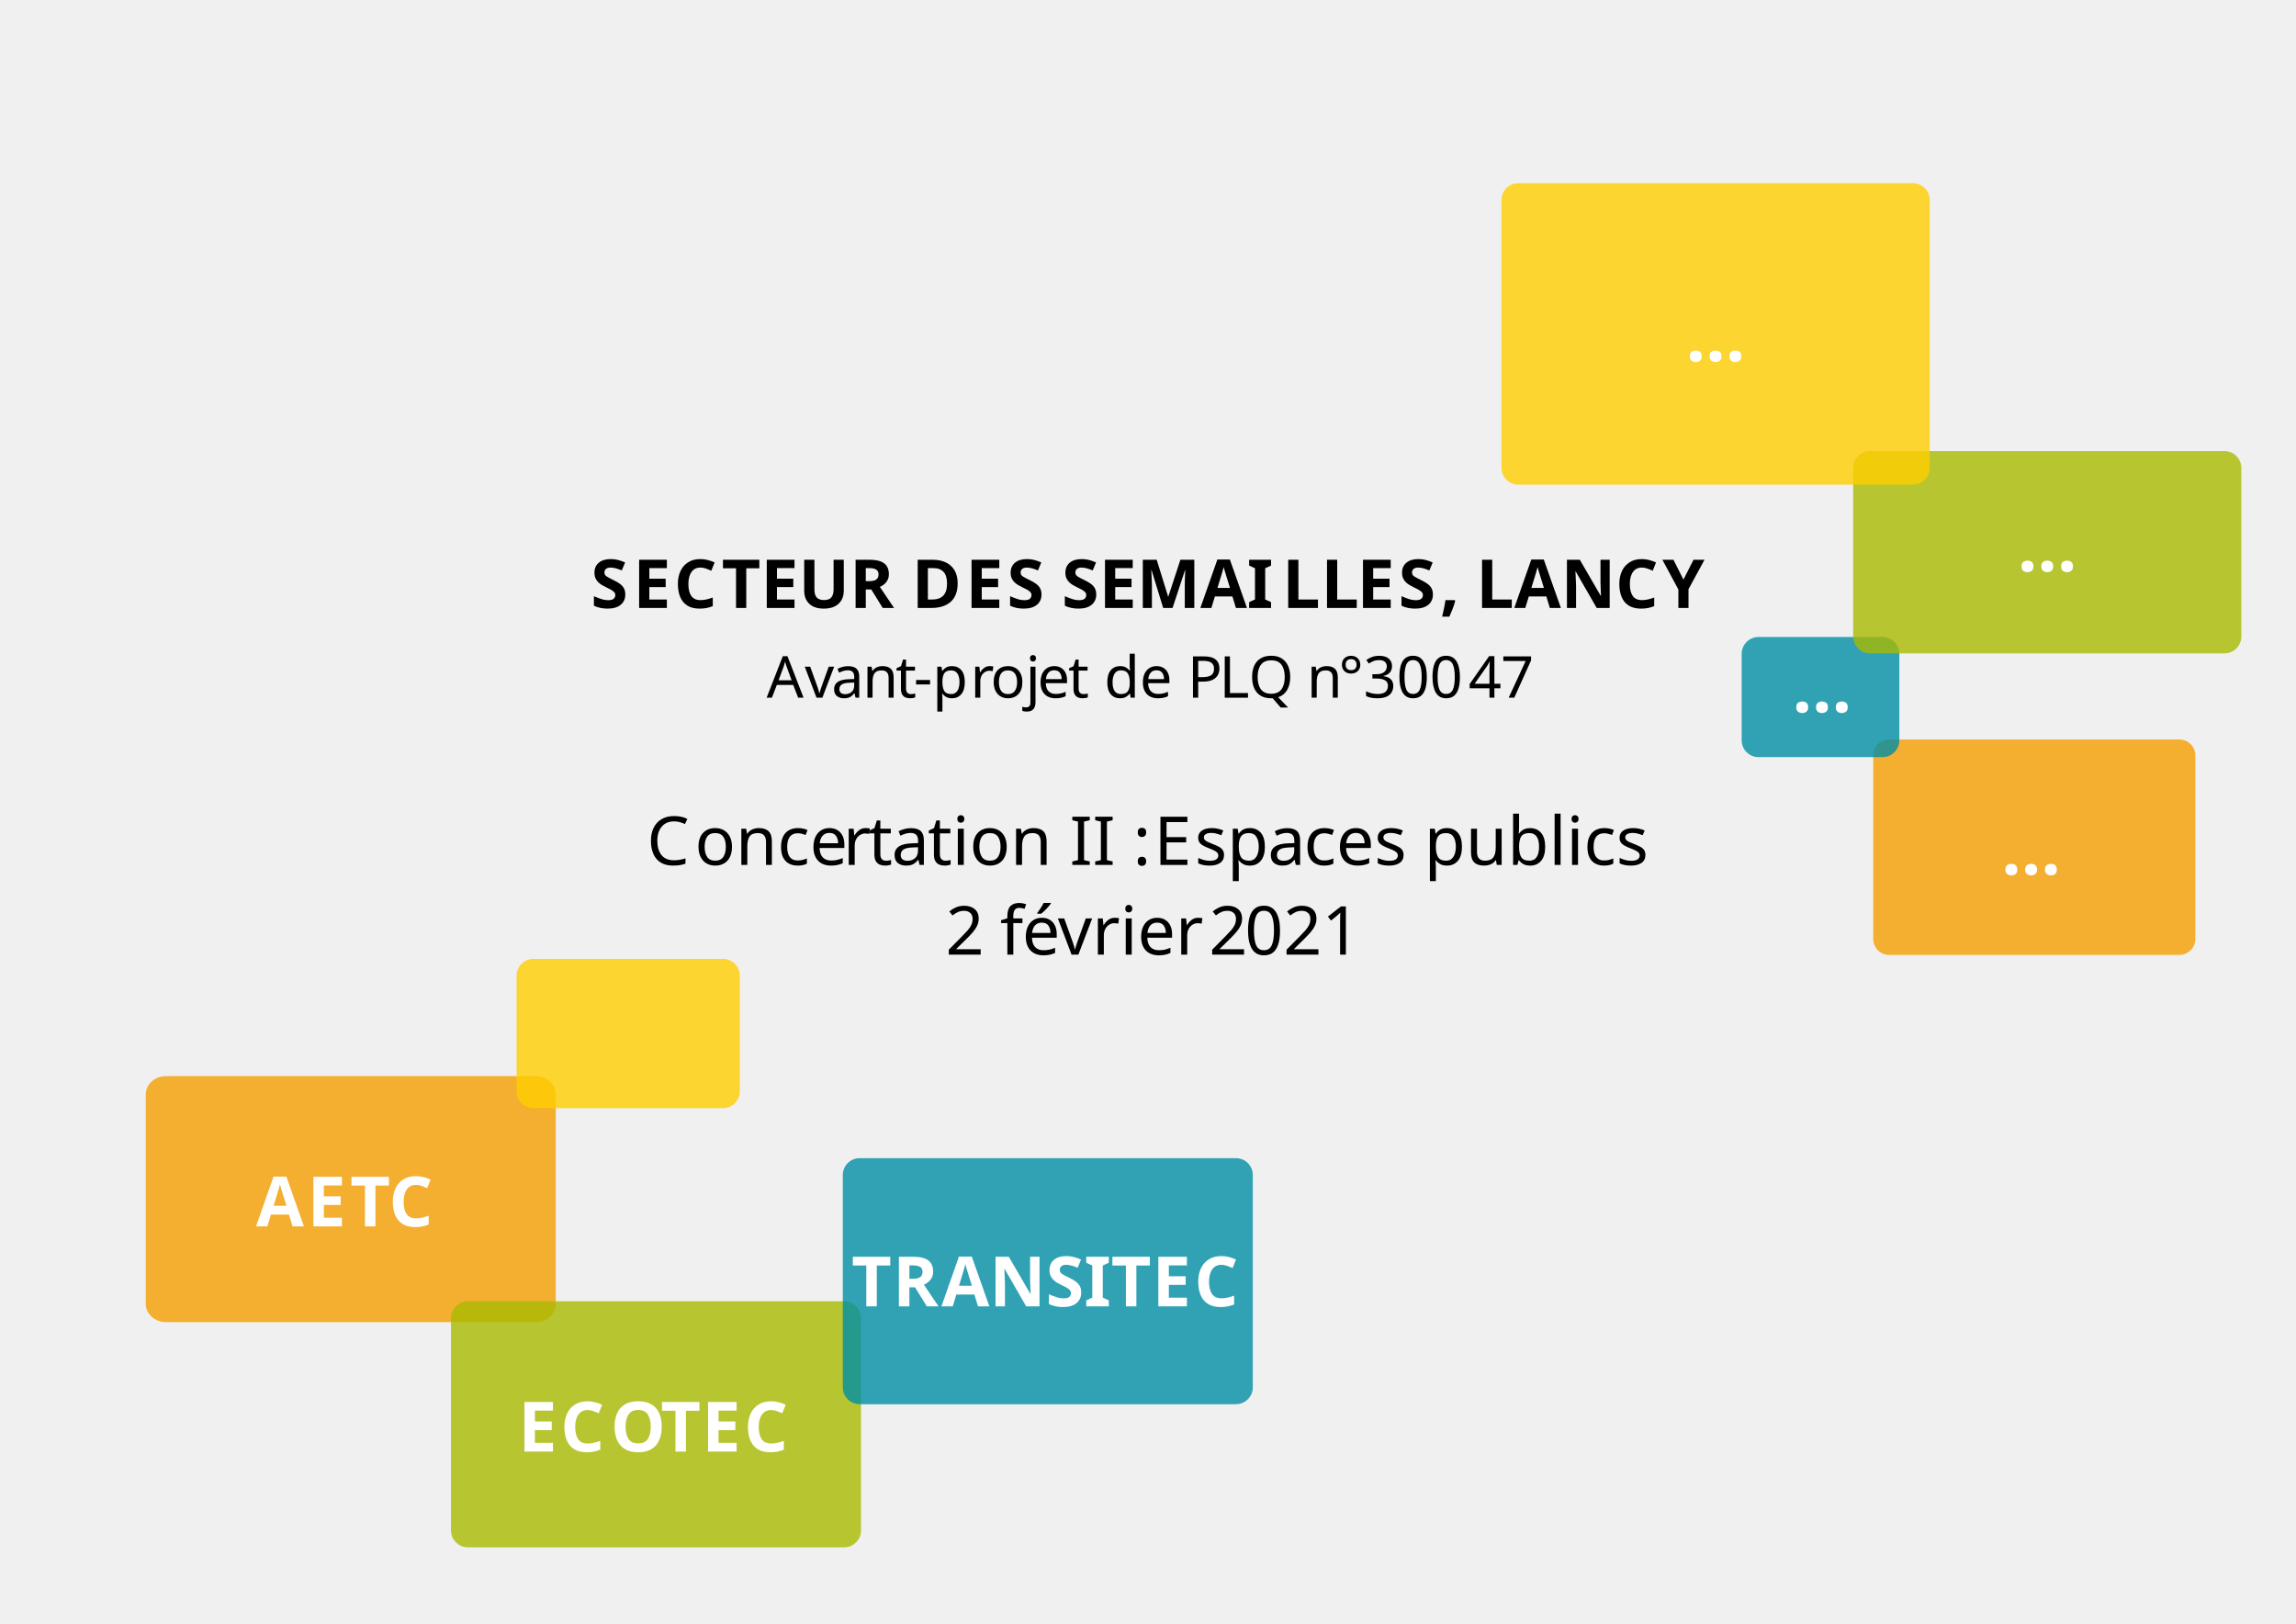
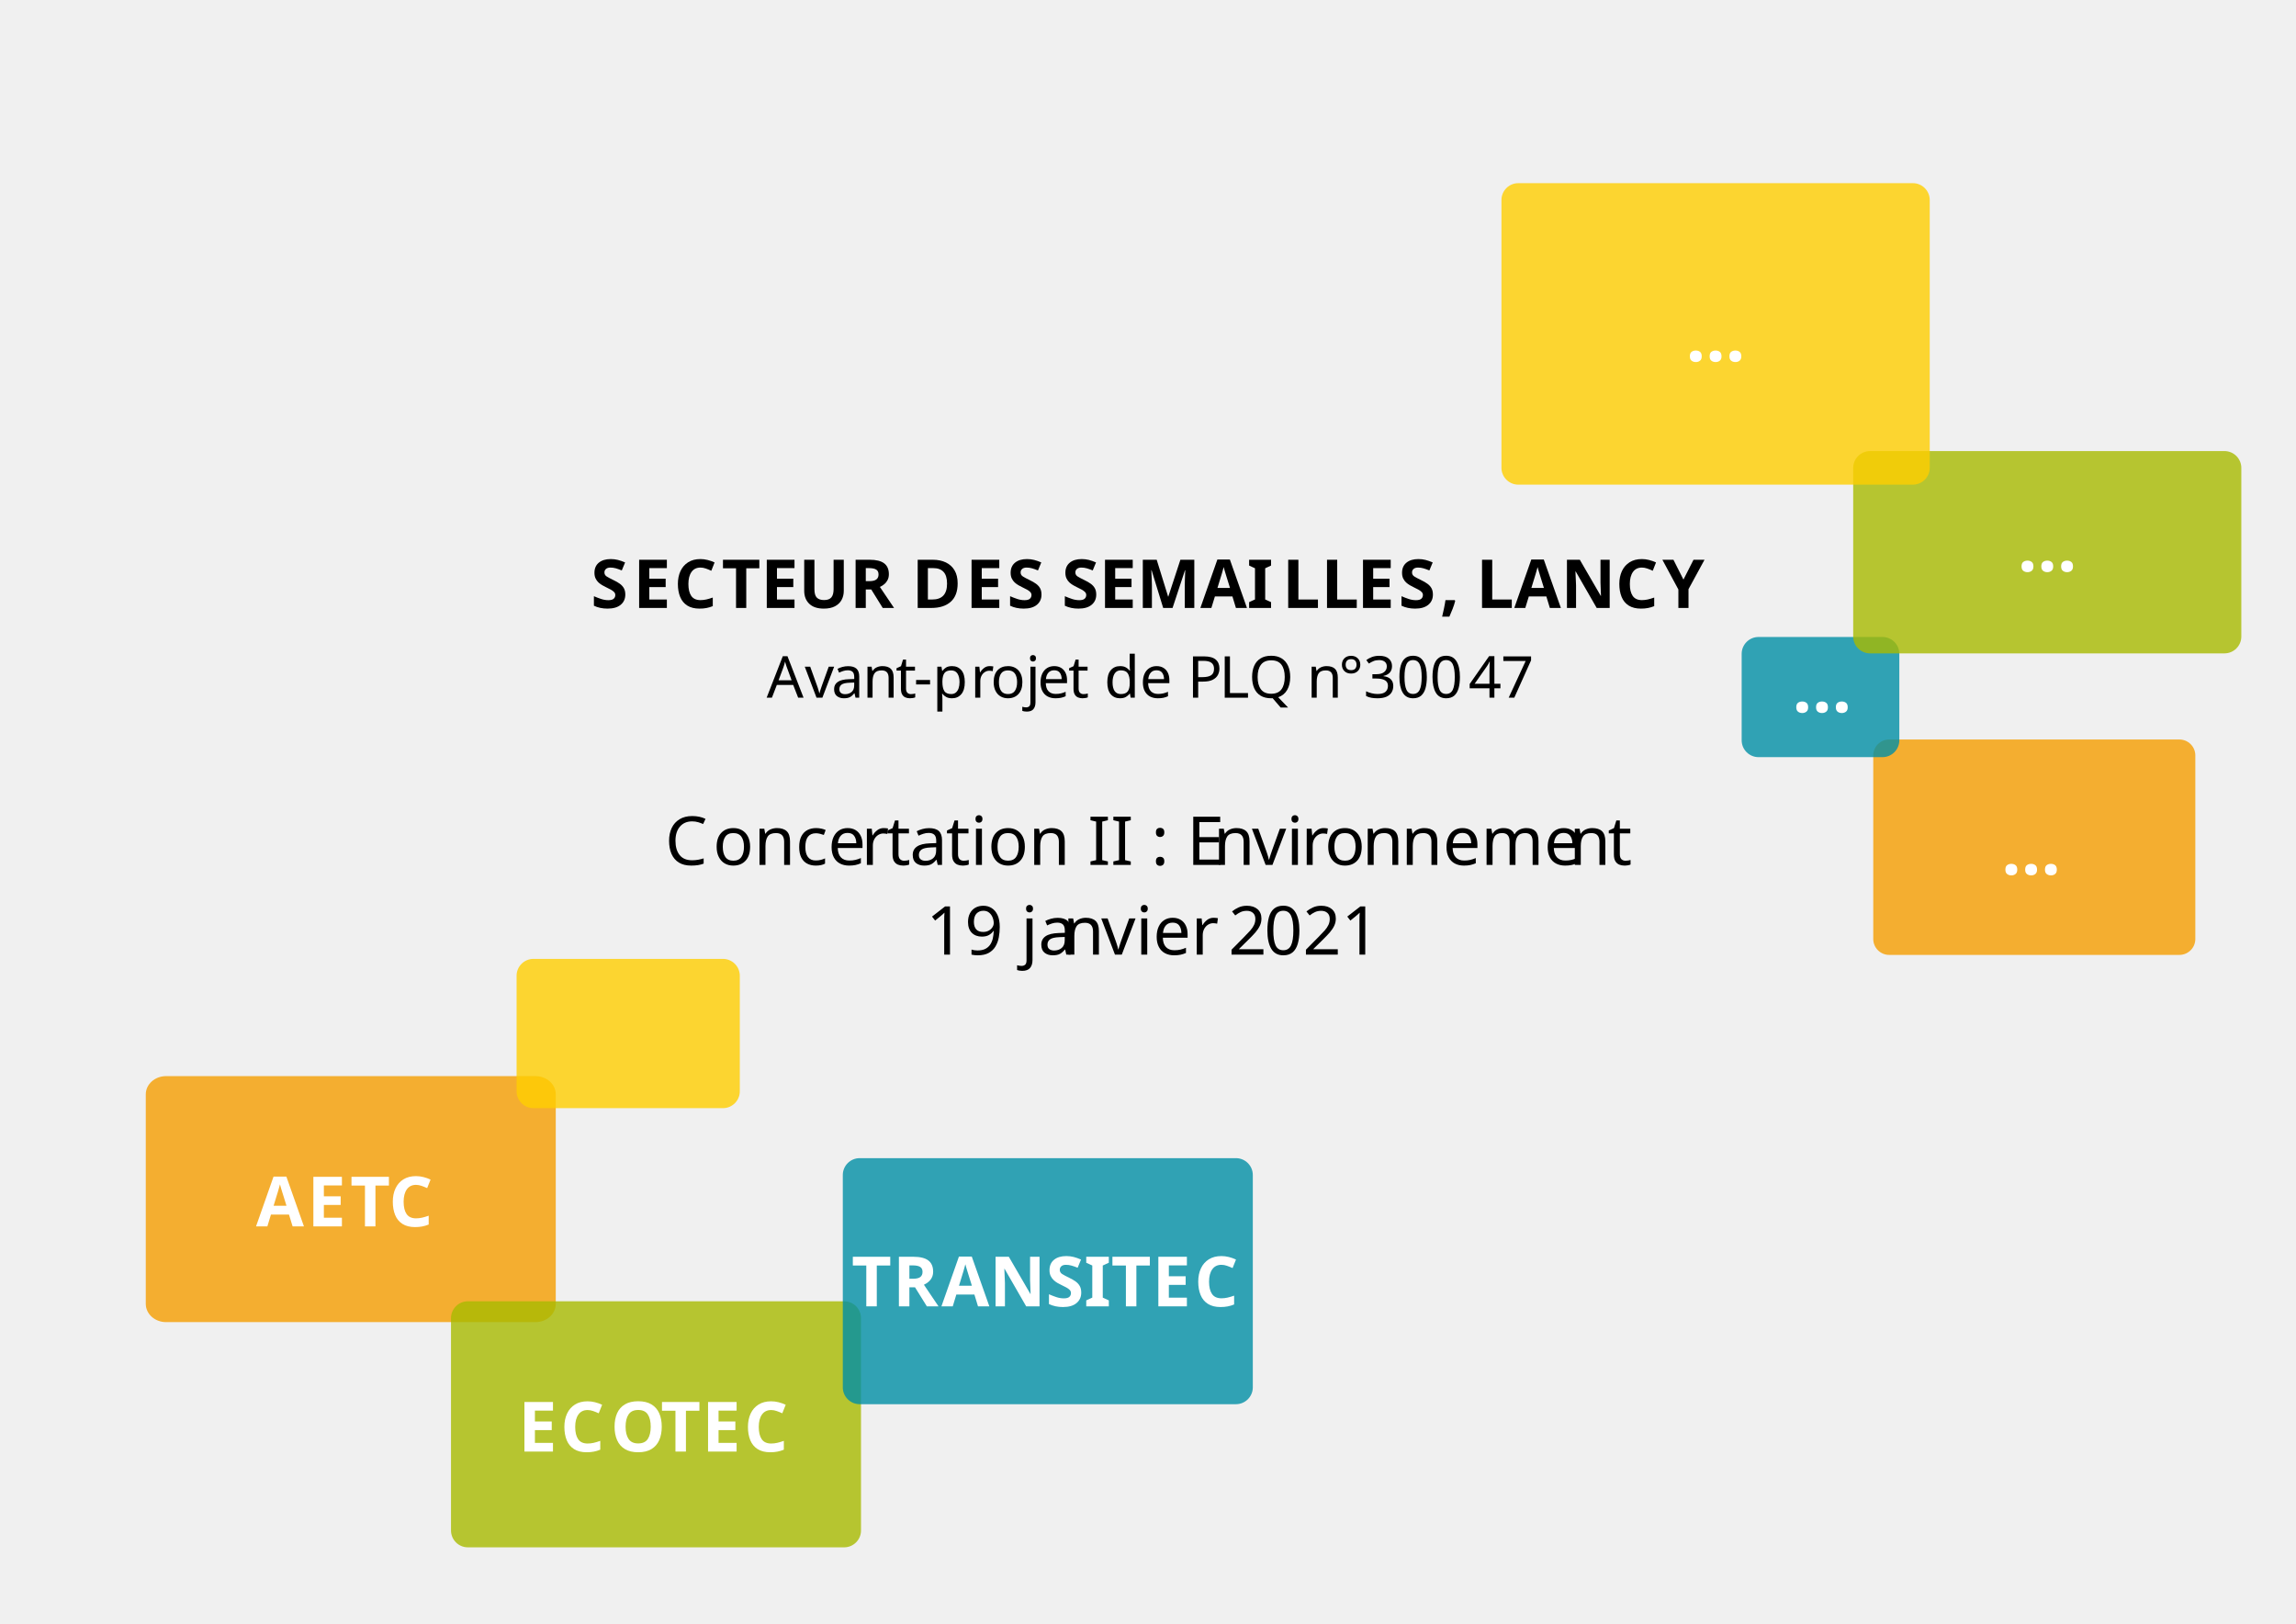
<svg xmlns="http://www.w3.org/2000/svg" id="Calque_1" data-name="Calque 1" viewBox="0 0 1190.55 841.89">
  <defs>
-     <style>.cls-1{fill:none;}.cls-2{clip-path:url(#clip-path);}.cls-24,.cls-3{font-size:35px;}.cls-3,.cls-39{font-family:GTAmerica-Bold, GT America;font-weight:700;}.cls-4{letter-spacing:-0.01em;}.cls-5{letter-spacing:-0.01em;}.cls-6{letter-spacing:0em;}.cls-7{letter-spacing:0em;}.cls-8{letter-spacing:0.01em;}.cls-9{letter-spacing:-0.01em;}.cls-10{letter-spacing:0.02em;}.cls-11{letter-spacing:-0.02em;}.cls-12{font-size:30px;}.cls-12,.cls-24{font-family:GTAmerica-Light, GT America;font-weight:300;}.cls-13{letter-spacing:0em;}.cls-14{letter-spacing:-0.01em;}.cls-15{letter-spacing:0em;}.cls-16{letter-spacing:-0.01em;}.cls-17{letter-spacing:-0.03em;}.cls-18{letter-spacing:0em;}.cls-19{letter-spacing:0em;}.cls-20{letter-spacing:-0.03em;}.cls-21{letter-spacing:-0.03em;}.cls-22{letter-spacing:0em;}.cls-23{letter-spacing:-0.02em;}.cls-25{letter-spacing:0.01em;}.cls-26{letter-spacing:0.02em;}.cls-27{letter-spacing:0em;}.cls-28{letter-spacing:0em;}.cls-29{letter-spacing:-0.01em;}.cls-30{letter-spacing:0em;}.cls-31{letter-spacing:0em;}.cls-32{letter-spacing:-0.01em;}.cls-33{letter-spacing:0em;}.cls-34{letter-spacing:-0.01em;}.cls-35{clip-path:url(#clip-path-3);}.cls-36{opacity:0.8;}.cls-37{clip-path:url(#clip-path-4);}.cls-38{fill:#f59e00;}.cls-39{font-size:36px;fill:#fff;}.cls-40{letter-spacing:0em;}.cls-41{letter-spacing:-0.04em;}.cls-42{clip-path:url(#clip-path-6);}.cls-43{fill:#a8ba00;}.cls-44{letter-spacing:-0.01em;}.cls-45{letter-spacing:0em;}.cls-46{letter-spacing:-0.01em;}.cls-47{clip-path:url(#clip-path-8);}.cls-48{fill:#008ea5;}.cls-49{letter-spacing:0.01em;}.cls-50{clip-path:url(#clip-path-10);}.cls-51{fill:#ffce00;}.cls-52{clip-path:url(#clip-path-11);}.cls-53{clip-path:url(#clip-path-13);}.cls-54{clip-path:url(#clip-path-15);}.cls-55{clip-path:url(#clip-path-17);}</style>
+     <style>.cls-1{fill:none;}.cls-2{clip-path:url(#clip-path);}.cls-23,.cls-3{font-size:35px;}.cls-3,.cls-35{font-family:GTAmerica-Bold, GT America;font-weight:700;}.cls-4{letter-spacing:-0.01em;}.cls-5{letter-spacing:-0.01em;}.cls-6{letter-spacing:0em;}.cls-7{letter-spacing:0em;}.cls-8{letter-spacing:0.01em;}.cls-9{letter-spacing:0em;}.cls-10{letter-spacing:-0.01em;}.cls-11{letter-spacing:0.02em;}.cls-12{letter-spacing:-0.02em;}.cls-13{font-size:30px;}.cls-13,.cls-23{font-family:GTAmerica-Light, GT America;font-weight:300;}.cls-14{letter-spacing:-0.01em;}.cls-15{letter-spacing:-0.01em;}.cls-16{letter-spacing:-0.01em;}.cls-17{letter-spacing:-0.03em;}.cls-18{letter-spacing:0em;}.cls-19{letter-spacing:-0.03em;}.cls-20{letter-spacing:-0.03em;}.cls-21{letter-spacing:0em;}.cls-22{letter-spacing:-0.02em;}.cls-24{letter-spacing:0.01em;}.cls-25{letter-spacing:0.02em;}.cls-26{letter-spacing:0em;}.cls-27{letter-spacing:-0.01em;}.cls-28{letter-spacing:-0.01em;}.cls-29{letter-spacing:0em;}.cls-30{letter-spacing:-0.01em;}.cls-31{clip-path:url(#clip-path-3);}.cls-32{opacity:0.8;}.cls-33{clip-path:url(#clip-path-4);}.cls-34{fill:#f59e00;}.cls-35{font-size:36px;fill:#fff;}.cls-36{letter-spacing:0em;}.cls-37{letter-spacing:-0.04em;}.cls-38{clip-path:url(#clip-path-6);}.cls-39{fill:#a8ba00;}.cls-40{letter-spacing:-0.01em;}.cls-41{letter-spacing:0em;}.cls-42{letter-spacing:-0.01em;}.cls-43{clip-path:url(#clip-path-8);}.cls-44{fill:#008ea5;}.cls-45{letter-spacing:0.01em;}.cls-46{letter-spacing:-0.01em;}.cls-47{clip-path:url(#clip-path-10);}.cls-48{fill:#ffce00;}.cls-49{clip-path:url(#clip-path-11);}.cls-50{clip-path:url(#clip-path-13);}.cls-51{clip-path:url(#clip-path-15);}.cls-52{clip-path:url(#clip-path-17);}</style>
    <clipPath id="clip-path">
      <rect class="cls-1" width="1190.55" height="841.89" />
    </clipPath>
    <clipPath id="clip-path-3">
      <rect class="cls-1" width="1190.55" height="841.89" />
    </clipPath>
    <clipPath id="clip-path-4">
      <rect class="cls-1" x="66.59" y="550.91" width="230.6" height="135.56" />
    </clipPath>
    <clipPath id="clip-path-6">
      <rect class="cls-1" x="224.86" y="667.65" width="230.6" height="135.56" />
    </clipPath>
    <clipPath id="clip-path-8">
      <rect class="cls-1" x="428.02" y="593.44" width="230.6" height="135.56" />
    </clipPath>
    <clipPath id="clip-path-10">
      <rect class="cls-1" x="258.87" y="490.13" width="133.74" height="85.39" />
    </clipPath>
    <clipPath id="clip-path-11">
      <rect class="cls-1" x="962.34" y="376.4" width="185.02" height="119.68" />
    </clipPath>
    <clipPath id="clip-path-13">
      <rect class="cls-1" x="894.11" y="323.24" width="99.75" height="70.3" />
    </clipPath>
    <clipPath id="clip-path-15">
      <rect class="cls-1" x="951.95" y="226.86" width="219.25" height="112.88" />
    </clipPath>
    <clipPath id="clip-path-17">
      <rect class="cls-1" x="769.55" y="87.96" width="240.08" height="164.3" />
    </clipPath>
  </defs>
  <g class="cls-2">
    <g class="cls-2">
      <text class="cls-3" transform="translate(306.35 315.19)">S<tspan class="cls-4" x="21.91" y="0">E</tspan>
        <tspan class="cls-5" x="43.12" y="0">C</tspan>
-         <tspan class="cls-6" x="67.83" y="0">TEUR D</tspan>
-         <tspan class="cls-7" x="194.28" y="0">E</tspan>
-         <tspan x="215.81" y="0">S SEMAI</tspan>
+         <tspan x="67.83" y="0">TEUR D</tspan>
+         <tspan class="cls-6" x="194.28" y="0">E</tspan>
+         <tspan class="cls-7" x="215.81" y="0">S SEMAI</tspan>
        <tspan class="cls-8" x="358.47" y="0">LL</tspan>
-         <tspan class="cls-7" x="397.25" y="0">E</tspan>
-         <tspan class="cls-9" x="418.77" y="0">S</tspan>
+         <tspan class="cls-9" x="397.25" y="0">E</tspan>
+         <tspan class="cls-10" x="418.77" y="0">S</tspan>
        <tspan x="440.37" y="0">, </tspan>
-         <tspan class="cls-10" x="458.98" y="0">L</tspan>
+         <tspan class="cls-11" x="458.98" y="0">L</tspan>
        <tspan x="478.86" y="0">AN</tspan>
-         <tspan class="cls-11" x="531.29" y="0">C</tspan>
+         <tspan class="cls-12" x="531.29" y="0">C</tspan>
        <tspan x="555.65" y="0">Y</tspan>
      </text>
-       <text class="cls-12" transform="translate(397.53 361.72)">
-         <tspan class="cls-13">A</tspan>
-         <tspan class="cls-14" x="19.77" y="0">v</tspan>
-         <tspan class="cls-15" x="33.6" y="0">a</tspan>
+       <text class="cls-13" transform="translate(397.53 361.72)">
+         <tspan class="cls-14">A</tspan>
+         <tspan class="cls-15" x="19.77" y="0">v</tspan>
+         <tspan x="33.6" y="0">a</tspan>
        <tspan class="cls-16" x="49.74" y="0">n</tspan>
        <tspan class="cls-17" x="66.87" y="0">t</tspan>
-         <tspan class="cls-15" x="76.29" y="0">-p</tspan>
-         <tspan class="cls-14" x="105.6" y="0">r</tspan>
-         <tspan class="cls-18" x="116.07" y="0">oj</tspan>
-         <tspan class="cls-19" x="140.37" y="0">e</tspan>
+         <tspan class="cls-18" x="76.29" y="0">-p</tspan>
+         <tspan class="cls-15" x="105.6" y="0">r</tspan>
+         <tspan x="116.07" y="0">oj</tspan>
+         <tspan class="cls-6" x="140.37" y="0">e</tspan>
        <tspan x="156.36" y="0">t de P</tspan>
-         <tspan class="cls-20" x="234.63" y="0">L</tspan>
-         <tspan x="249.9" y="0">Q </tspan>
-         <tspan class="cls-21" x="280.05" y="0">n</tspan>
-         <tspan class="cls-22" x="296.64" y="0">°300</tspan>
-         <tspan class="cls-23" x="363.92" y="0">4</tspan>
+         <tspan class="cls-19" x="234.63" y="0">L</tspan>
+         <tspan class="cls-18" x="249.9" y="0">Q </tspan>
+         <tspan class="cls-20" x="280.05" y="0">n</tspan>
+         <tspan class="cls-21" x="296.64" y="0">°300</tspan>
+         <tspan class="cls-22" x="363.92" y="0">4</tspan>
        <tspan x="380.69" y="0">7</tspan>
      </text>
-       <text class="cls-24" transform="translate(335.39 448.42)">
-         <tspan class="cls-25">C</tspan>
-         <tspan class="cls-6" x="24.88" y="0">once</tspan>
-         <tspan class="cls-26" x="101.74" y="0">r</tspan>
-         <tspan class="cls-27" x="114.8" y="0">t</tspan>
-         <tspan class="cls-28" x="126.87" y="0">a</tspan>
-         <tspan x="145.67" y="0">tion II : </tspan>
-         <tspan class="cls-29" x="262.95" y="0">E</tspan>
-         <tspan x="284.13" y="0">sp</tspan>
-         <tspan class="cls-30" x="321.96" y="0">a</tspan>
-         <tspan class="cls-31" x="340.68" y="0">ces publics</tspan>
+       <text class="cls-23" transform="translate(344.8 448.42)">
+         <tspan class="cls-24">C</tspan>
+         <tspan x="24.88" y="0">once</tspan>
+         <tspan class="cls-25" x="101.74" y="0">r</tspan>
+         <tspan class="cls-26" x="114.8" y="0">t</tspan>
+         <tspan class="cls-9" x="126.87" y="0">a</tspan>
+         <tspan x="145.67" y="0">tion II : E</tspan>
+         <tspan class="cls-27" x="284.33" y="0">n</tspan>
+         <tspan class="cls-7" x="304.36" y="0">vi</tspan>
+         <tspan class="cls-28" x="329.8" y="0">r</tspan>
+         <tspan x="342.01" y="0">o</tspan>
+         <tspan class="cls-29" x="361.44" y="0">n</tspan>
+         <tspan x="381.7" y="0">neme</tspan>
+         <tspan class="cls-27" x="468.82" y="0">n</tspan>
+         <tspan x="488.84" y="0">t</tspan>
      </text>
-       <text class="cls-24" transform="translate(490.3 494.93)">2 <tspan class="cls-32" x="28.24" y="0">f</tspan>
-         <tspan class="cls-33" x="39.69" y="0">é</tspan>
-         <tspan x="58.24" y="0">vrier </tspan>
-         <tspan class="cls-34" x="136.57" y="0">2</tspan>
-         <tspan x="155.12" y="0">021</tspan>
+       <text class="cls-23" transform="translate(480.18 494.93)">19 ja<tspan class="cls-10" x="70.84" y="0">n</tspan>
+         <tspan x="90.86" y="0">vier </tspan>
+         <tspan class="cls-30" x="156.73" y="0">2</tspan>
+         <tspan x="175.28" y="0">021</tspan>
      </text>
-       <g class="cls-35">
-         <g class="cls-36">
-           <g class="cls-37">
-             <path class="cls-38" d="M86.11,557.91c-5.81,0-10.52,4.23-10.52,9.44V676c0,5.22,4.71,9.45,10.52,9.45H277.66c5.81,0,10.52-4.23,10.52-9.45V567.35c0-5.21-4.71-9.44-10.52-9.44Z" />
+       <g class="cls-31">
+         <g class="cls-32">
+           <g class="cls-33">
+             <path class="cls-34" d="M86.11,557.91c-5.81,0-10.52,4.23-10.52,9.44V676c0,5.22,4.71,9.45,10.52,9.45H277.66c5.81,0,10.52-4.23,10.52-9.45V567.35c0-5.21-4.71-9.44-10.52-9.44Z" />
          </g>
        </g>
      </g>
-       <text class="cls-39" transform="translate(132.76 635.82)">A<tspan class="cls-40" x="26.5" y="0">E</tspan>
-         <tspan class="cls-41" x="48.78" y="0">T</tspan>
+       <text class="cls-35" transform="translate(132.76 635.82)">A<tspan class="cls-36" x="26.5" y="0">E</tspan>
+         <tspan class="cls-37" x="48.78" y="0">T</tspan>
        <tspan x="68.83" y="0">C</tspan>
      </text>
-       <g class="cls-35">
-         <g class="cls-36">
-           <g class="cls-42">
-             <rect class="cls-43" x="233.86" y="674.65" width="212.6" height="127.56" rx="8.75" />
+       <g class="cls-31">
+         <g class="cls-32">
+           <g class="cls-38">
+             <rect class="cls-39" x="233.86" y="674.65" width="212.6" height="127.56" rx="8.75" />
          </g>
        </g>
      </g>
-       <text class="cls-39" transform="translate(268.7 752.56)">
-         <tspan class="cls-44">E</tspan>
-         <tspan class="cls-45" x="21.85" y="0">C</tspan>
-         <tspan class="cls-41" x="47.88" y="0">O</tspan>
+       <text class="cls-35" transform="translate(268.7 752.56)">
+         <tspan class="cls-40">E</tspan>
+         <tspan class="cls-41" x="21.85" y="0">C</tspan>
+         <tspan class="cls-37" x="47.88" y="0">O</tspan>
        <tspan x="73.84" y="0">T</tspan>
-         <tspan class="cls-46" x="95.22" y="0">E</tspan>
+         <tspan class="cls-42" x="95.22" y="0">E</tspan>
        <tspan x="117.04" y="0">C</tspan>
      </text>
-       <g class="cls-35">
-         <g class="cls-36">
-           <g class="cls-47">
-             <rect class="cls-48" x="437.02" y="600.44" width="212.6" height="127.56" rx="8.75" />
+       <g class="cls-31">
+         <g class="cls-32">
+           <g class="cls-43">
+             <rect class="cls-44" x="437.02" y="600.44" width="212.6" height="127.56" rx="8.75" />
          </g>
        </g>
      </g>
-       <text class="cls-39" transform="translate(441.5 677.27)">T<tspan class="cls-49" x="21.38" y="0">R</tspan>
+       <text class="cls-35" transform="translate(441.5 677.27)">T<tspan class="cls-45" x="21.38" y="0">R</tspan>
        <tspan x="46.66" y="0">ANSIT</tspan>
-         <tspan class="cls-16" x="155.91" y="0">E</tspan>
+         <tspan class="cls-46" x="155.91" y="0">E</tspan>
        <tspan x="177.73" y="0">C</tspan>
      </text>
-       <g class="cls-35">
-         <g class="cls-36">
-           <g class="cls-50">
-             <rect class="cls-51" x="267.87" y="497.13" width="115.74" height="77.39" rx="8.75" />
+       <g class="cls-31">
+         <g class="cls-32">
+           <g class="cls-47">
+             <rect class="cls-48" x="267.87" y="497.13" width="115.74" height="77.39" rx="8.75" />
          </g>
        </g>
-         <g class="cls-36">
-           <g class="cls-52">
-             <rect class="cls-38" x="971.34" y="383.39" width="167.01" height="111.68" rx="8.27" />
+         <g class="cls-32">
+           <g class="cls-49">
+             <rect class="cls-34" x="971.34" y="383.39" width="167.01" height="111.68" rx="8.27" />
          </g>
        </g>
      </g>
-       <text class="cls-39" transform="translate(1037.81 453.37)">...</text>
-       <g class="cls-35">
-         <g class="cls-36">
-           <g class="cls-53">
-             <rect class="cls-48" x="903.11" y="330.24" width="81.75" height="62.3" rx="8.75" />
+       <text class="cls-35" transform="translate(1037.81 453.37)">...</text>
+       <g class="cls-31">
+         <g class="cls-32">
+           <g class="cls-50">
+             <rect class="cls-44" x="903.11" y="330.24" width="81.75" height="62.3" rx="8.75" />
          </g>
        </g>
      </g>
-       <text class="cls-39" transform="translate(929.38 369.2)">...</text>
-       <g class="cls-35">
-         <g class="cls-36">
-           <g class="cls-54">
-             <rect class="cls-43" x="960.94" y="233.86" width="201.26" height="104.88" rx="8.75" />
+       <text class="cls-35" transform="translate(929.38 369.2)">...</text>
+       <g class="cls-31">
+         <g class="cls-32">
+           <g class="cls-51">
+             <rect class="cls-39" x="960.94" y="233.86" width="201.26" height="104.88" rx="8.75" />
          </g>
        </g>
      </g>
-       <text class="cls-39" transform="translate(1046.19 296.17)">...</text>
-       <g class="cls-35">
-         <g class="cls-36">
-           <g class="cls-55">
-             <rect class="cls-51" x="778.55" y="94.96" width="222.08" height="156.3" rx="8.75" />
+       <text class="cls-35" transform="translate(1046.19 296.17)">...</text>
+       <g class="cls-31">
+         <g class="cls-32">
+           <g class="cls-52">
+             <rect class="cls-48" x="778.55" y="94.96" width="222.08" height="156.3" rx="8.75" />
          </g>
        </g>
      </g>
-       <text class="cls-39" transform="translate(874.2 187.24)">...</text>
+       <text class="cls-35" transform="translate(874.2 187.24)">...</text>
    </g>
  </g>
</svg>
